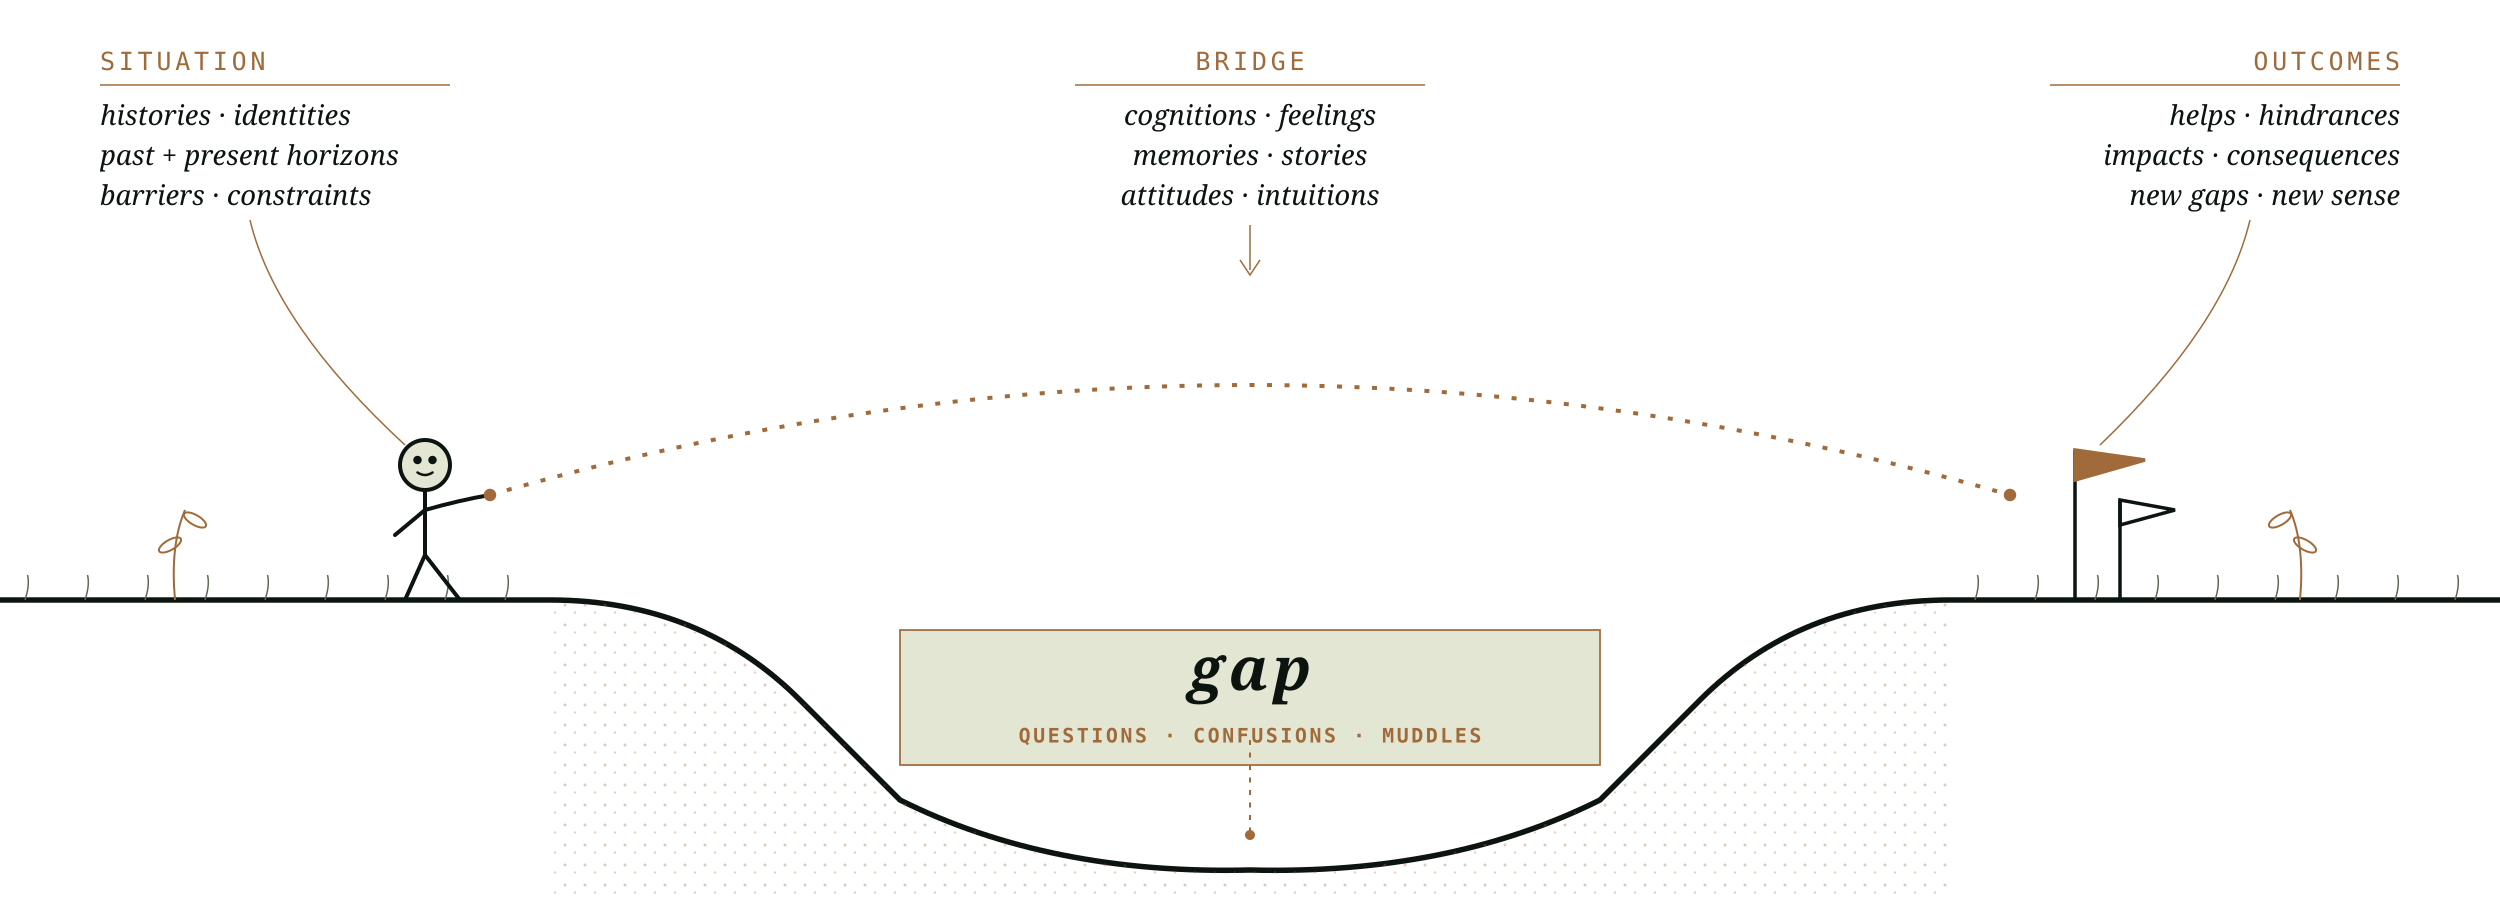
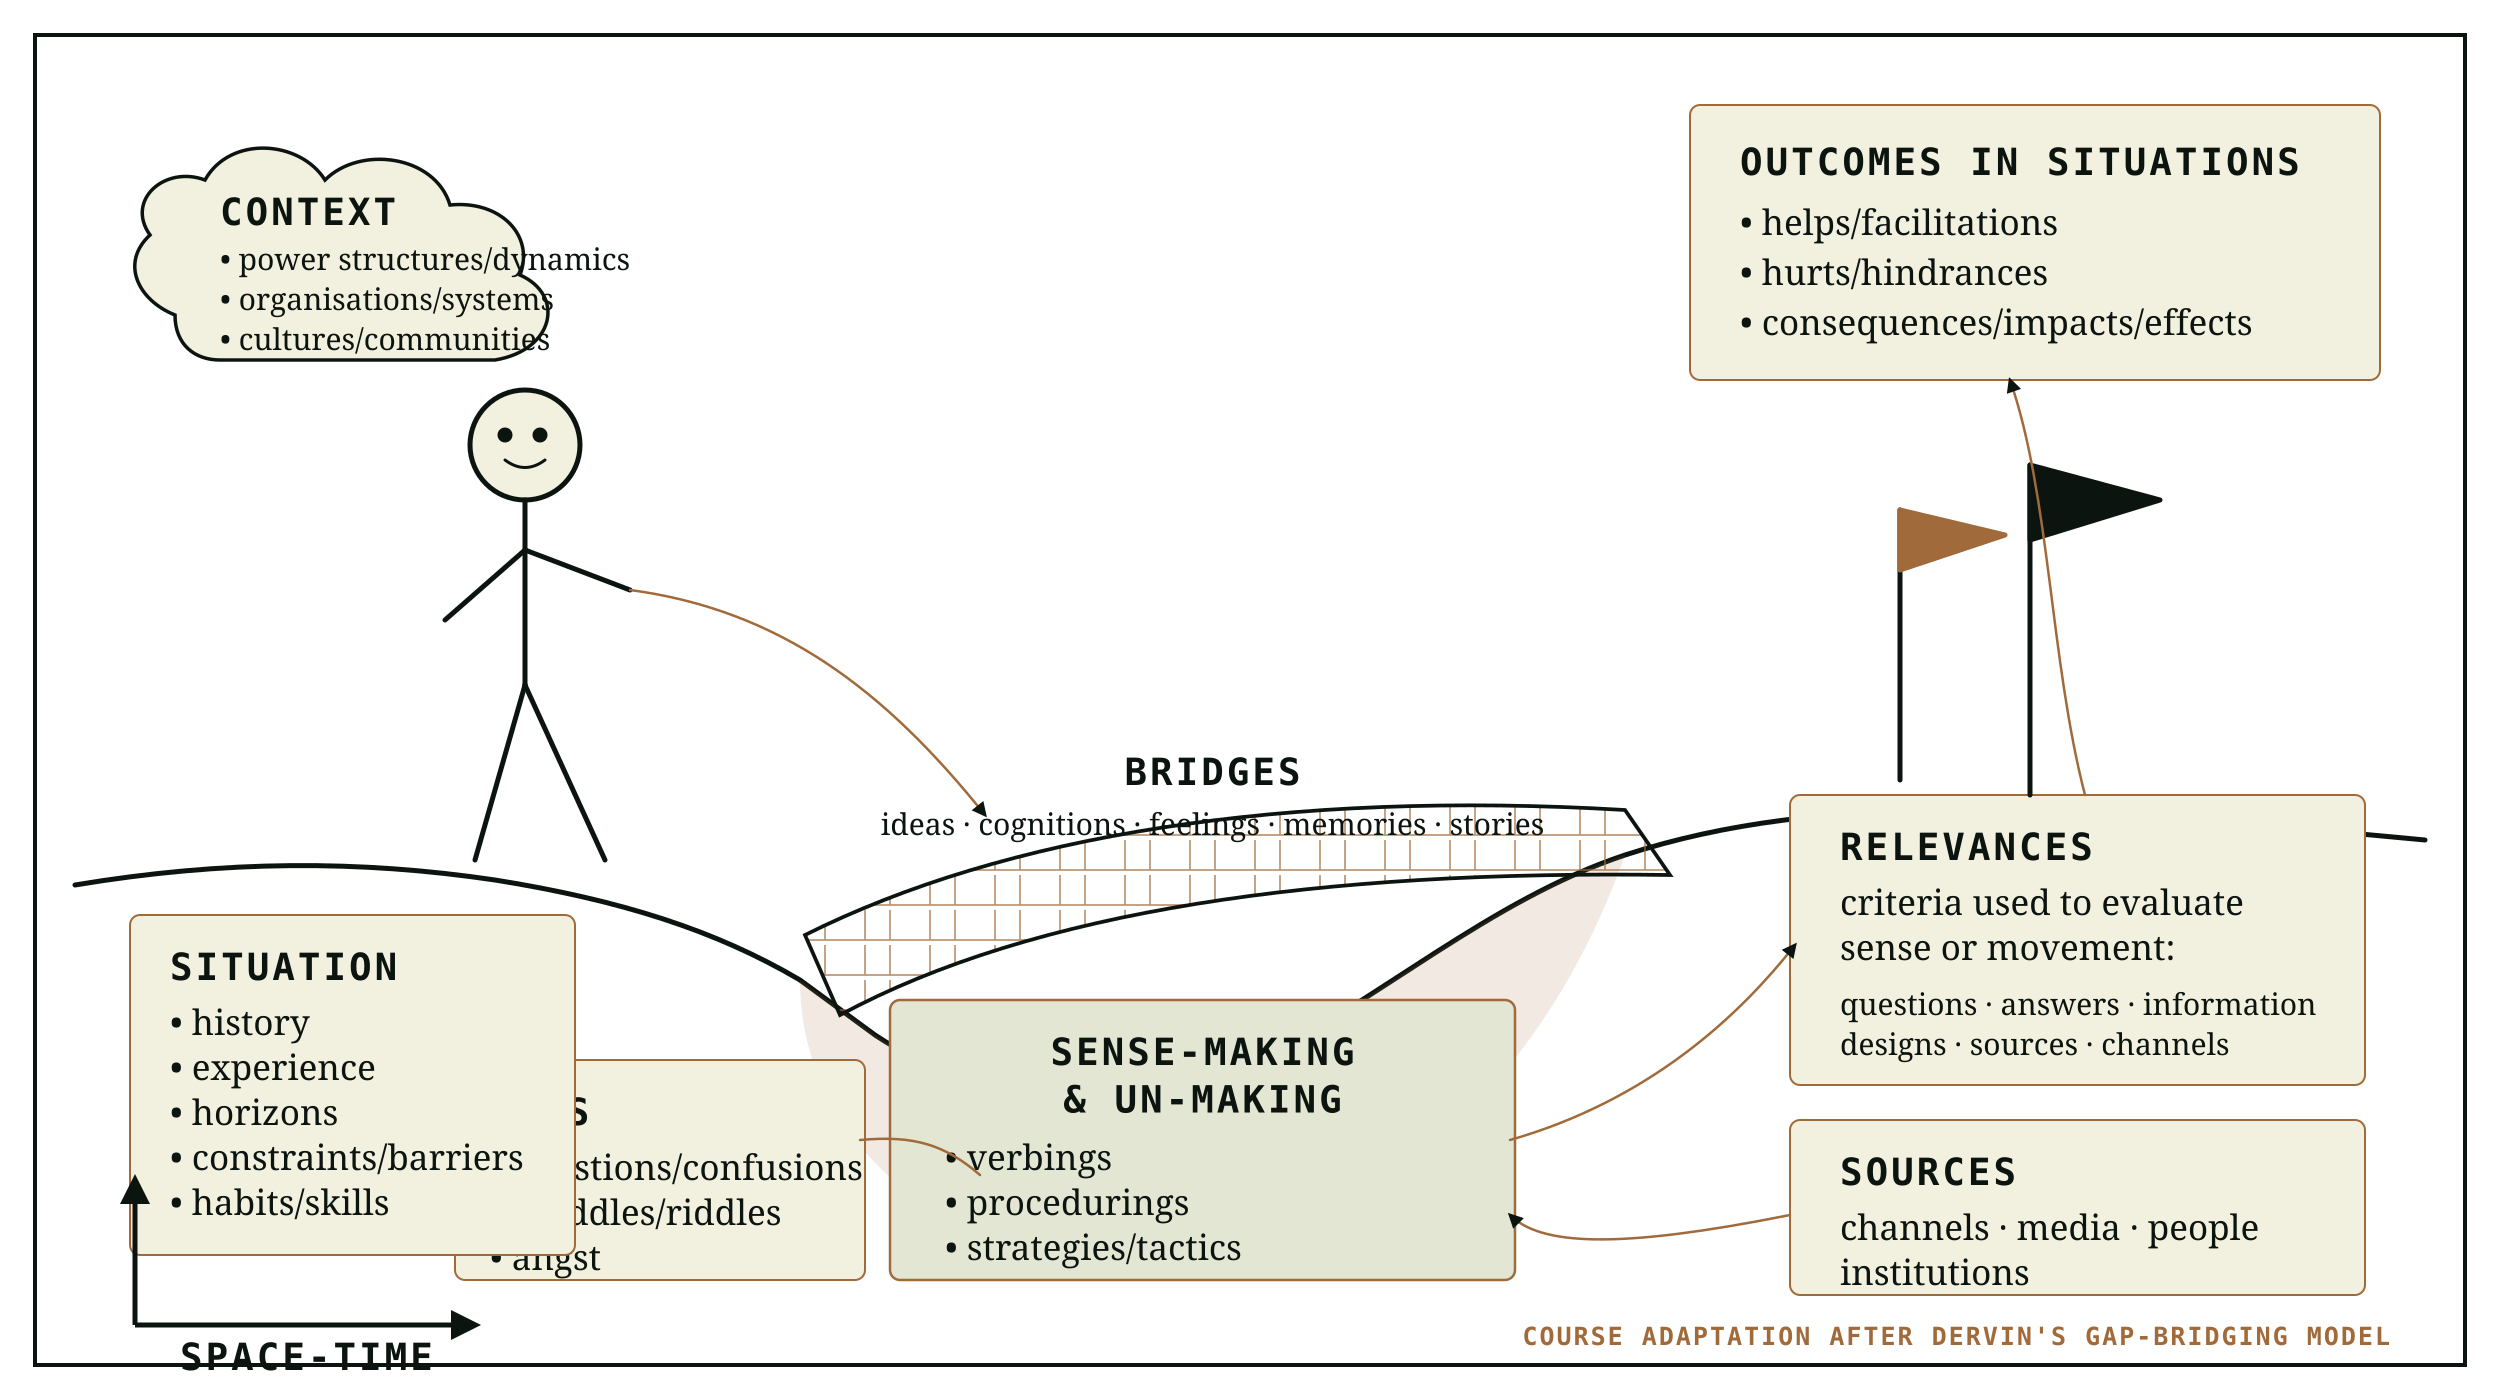
- <svg xmlns="http://www.w3.org/2000/svg" viewBox="0 0 1000 360" role="img" aria-labelledby="central-metaphor-title central-metaphor-desc">
+ <svg xmlns="http://www.w3.org/2000/svg" viewBox="0 0 1000 560" role="img" aria-labelledby="central-metaphor-title central-metaphor-desc">
  <defs>
-     <pattern id="dm-stipple" patternUnits="userSpaceOnUse" width="8" height="8">
-       <circle cx="2" cy="2" r="0.6" fill="#a06a3a" opacity="0.5" />
-       <circle cx="6" cy="5" r="0.5" fill="#a06a3a" opacity="0.4" />
+     <style>
+       .sm-line{stroke:#0c1410;stroke-width:2;fill:none;stroke-linecap:round;stroke-linejoin:round}
+       .sm-thin{stroke:#a06a3a;stroke-width:1;fill:none;stroke-linecap:round;stroke-linejoin:round}
+       .sm-box{fill:#e3e6d3;stroke:#a06a3a;stroke-width:1}
+       .sm-soft{fill:#f2f0df;stroke:#a06a3a;stroke-width:.8}
+       .sm-title{font-family:'IBM Plex Mono',Consolas,monospace;font-size:15px;font-weight:700;letter-spacing:1.2px;fill:#0c1410}
+       .sm-text{font-family:'IBM Plex Serif',Georgia,serif;font-size:14px;fill:#0c1410}
+       .sm-small{font-family:'IBM Plex Serif',Georgia,serif;font-size:12px;fill:#0c1410}
+       .sm-mono{font-family:'IBM Plex Mono',Consolas,monospace;font-size:10px;font-weight:600;letter-spacing:.8px;fill:#a06a3a}
+       .sm-ital{font-family:'Cormorant Garamond',Georgia,serif;font-size:28px;font-style:italic;font-weight:600;fill:#0c1410;letter-spacing:1.5px}
+     </style>
+     <pattern id="bridge-stone" patternUnits="userSpaceOnUse" width="26" height="14">
+       <path d="M0 12 L26 12 M8 0 L8 12 M18 0 L18 12" stroke="#a06a3a" stroke-width=".65" opacity=".75" />
+       <rect x="0" y="0" width="26" height="14" fill="none" />
    </pattern>
+     <marker id="arrow" viewBox="0 0 10 10" refX="8" refY="5" markerWidth="6" markerHeight="6" orient="auto-start-reverse">
+       <path d="M 0 0 L 10 5 L 0 10 z" fill="#0c1410" />
+     </marker>
  </defs>
-   <path d="M 0 240 L 220 240 Q 280 240, 320 280 L 360 320 Q 420 350, 500 348 Q 580 350, 640 320 L 680 280 Q 720 240, 780 240 L 1000 240" stroke="#0c1410" stroke-width="2.2" fill="none" stroke-linejoin="round" stroke-linecap="round" />
-   <path d="M 220 240 Q 280 240, 320 280 L 360 320 Q 420 350, 500 348 Q 580 350, 640 320 L 680 280 Q 720 240, 780 240 L 780 360 L 220 360 Z" fill="url(#dm-stipple)" opacity="0.7" />
-   <g stroke="#5a6a55" stroke-width="0.6" fill="none">
-     <path d="M 10 240 q 2 -6, 1 -10" />
-     <path d="M 34 240 q 2 -6, 1 -10" />
-     <path d="M 58 240 q 2 -6, 1 -10" />
-     <path d="M 82 240 q 2 -6, 1 -10" />
-     <path d="M 106 240 q 2 -6, 1 -10" />
-     <path d="M 130 240 q 2 -6, 1 -10" />
-     <path d="M 154 240 q 2 -6, 1 -10" />
-     <path d="M 178 240 q 2 -6, 1 -10" />
-     <path d="M 202 240 q 2 -6, 1 -10" />
-     <path d="M 790 240 q 2 -6, 1 -10" />
-     <path d="M 814 240 q 2 -6, 1 -10" />
-     <path d="M 838 240 q 2 -6, 1 -10" />
-     <path d="M 862 240 q 2 -6, 1 -10" />
-     <path d="M 886 240 q 2 -6, 1 -10" />
-     <path d="M 910 240 q 2 -6, 1 -10" />
-     <path d="M 934 240 q 2 -6, 1 -10" />
-     <path d="M 958 240 q 2 -6, 1 -10" />
-     <path d="M 982 240 q 2 -6, 1 -10" />
+   <rect x="14" y="14" width="972" height="532" fill="none" stroke="#0c1410" stroke-width="1.6" />
+   <path d="M70 126 C55 120 48 105 60 94 C50 80 66 66 82 72 C92 54 120 56 130 72 C144 58 174 62 180 82 C200 80 214 94 208 110 C226 118 222 140 198 144 L88 144 C78 144 70 138 70 126 Z" fill="#f2f0df" stroke="#0c1410" stroke-width="1.4" />
+   <text x="88" y="90" class="sm-title">CONTEXT</text>
+   <text x="88" y="108" class="sm-small">• power structures/dynamics</text>
+   <text x="88" y="124" class="sm-small">• organisations/systems</text>
+   <text x="88" y="140" class="sm-small">• cultures/communities</text>
+   <g class="sm-line">
+     <circle cx="210" cy="178" r="22" fill="#f2f0df" />
+     <circle cx="202" cy="174" r="2" fill="#0c1410" />
+     <circle cx="216" cy="174" r="2" fill="#0c1410" />
+     <path d="M202 184 Q210 190 218 184" stroke-width="1.2" />
+     <path d="M210 200 L210 274" />
+     <path d="M210 220 L178 248" />
+     <path d="M210 220 L252 236" />
+     <path d="M210 274 L190 344" />
+     <path d="M210 274 L242 344" />
  </g>
-   <g stroke="#a06a3a" stroke-width="0.8" fill="none">
-     <path d="M 70 240 q -2 -22, 4 -36" />
-     <ellipse cx="68" cy="218" rx="5" ry="2" transform="rotate(-30 68 218)" />
-     <ellipse cx="78" cy="208" rx="5" ry="2" transform="rotate(30 78 208)" />
-     <path d="M 920 240 q 2 -22, -4 -36" />
-     <ellipse cx="922" cy="218" rx="5" ry="2" transform="rotate(30 922 218)" />
-     <ellipse cx="912" cy="208" rx="5" ry="2" transform="rotate(-30 912 208)" />
+   <path class="sm-line" d="M30 354 C90 344 144 344 198 352 C248 360 286 372 320 392 L350 414 C392 442 456 448 500 426 C552 400 596 360 650 342 C730 316 822 322 970 336" />
+   <path d="M320 392 L350 414 C392 442 456 448 500 426 C552 400 596 360 650 342 C620 426 558 496 448 510 C370 500 320 452 320 392 Z" fill="#a06a3a" opacity=".15" />
+   <path d="M322 374 C402 334 514 316 650 324 L668 350 C528 348 414 364 336 406 Z" fill="url(#bridge-stone)" stroke="#0c1410" stroke-width="1.5" />
+   <text x="485" y="314" text-anchor="middle" class="sm-title">BRIDGES</text>
+   <text x="485" y="334" text-anchor="middle" class="sm-small">ideas · cognitions · feelings · memories · stories</text>
+   <rect x="356" y="400" width="250" height="112" rx="4" class="sm-box" />
+   <text x="481" y="426" text-anchor="middle" class="sm-title">SENSE-MAKING</text>
+   <text x="481" y="445" text-anchor="middle" class="sm-title">&amp; UN-MAKING</text>
+   <text x="378" y="468" class="sm-text">• verbings</text>
+   <text x="378" y="486" class="sm-text">• procedurings</text>
+   <text x="378" y="504" class="sm-text">• strategies/tactics</text>
+   <rect x="182" y="424" width="164" height="88" rx="4" class="sm-soft" />
+   <text x="196" y="450" class="sm-title">GAPS</text>
+   <text x="196" y="472" class="sm-text">• questions/confusions</text>
+   <text x="196" y="490" class="sm-text">• muddles/riddles</text>
+   <text x="196" y="508" class="sm-text">• angst</text>
+   <path class="sm-thin" d="M344 456 C366 454 378 458 392 470" />
+   <rect x="52" y="366" width="178" height="136" rx="4" class="sm-soft" />
+   <text x="68" y="392" class="sm-title">SITUATION</text>
+   <text x="68" y="414" class="sm-text">• history</text>
+   <text x="68" y="432" class="sm-text">• experience</text>
+   <text x="68" y="450" class="sm-text">• horizons</text>
+   <text x="68" y="468" class="sm-text">• constraints/barriers</text>
+   <text x="68" y="486" class="sm-text">• habits/skills</text>
+   <rect x="716" y="318" width="230" height="116" rx="4" class="sm-soft" />
+   <text x="736" y="344" class="sm-title">RELEVANCES</text>
+   <text x="736" y="366" class="sm-text">criteria used to evaluate</text>
+   <text x="736" y="384" class="sm-text">sense or movement:</text>
+   <text x="736" y="406" class="sm-small">questions · answers · information</text>
+   <text x="736" y="422" class="sm-small">designs · sources · channels</text>
+   <rect x="716" y="448" width="230" height="70" rx="4" class="sm-soft" />
+   <text x="736" y="474" class="sm-title">SOURCES</text>
+   <text x="736" y="496" class="sm-text">channels · media · people</text>
+   <text x="736" y="514" class="sm-text">institutions</text>
+   <rect x="676" y="42" width="276" height="110" rx="4" class="sm-soft" />
+   <text x="696" y="70" class="sm-title">OUTCOMES IN SITUATIONS</text>
+   <text x="696" y="94" class="sm-text">• helps/facilitations</text>
+   <text x="696" y="114" class="sm-text">• hurts/hindrances</text>
+   <text x="696" y="134" class="sm-text">• consequences/impacts/effects</text>
+   <g class="sm-line">
+     <line x1="760" y1="312" x2="760" y2="204" />
+     <path d="M760 204 L802 214 L760 228 Z" fill="#a06a3a" stroke="#a06a3a" />
+     <line x1="812" y1="318" x2="812" y2="186" />
+     <path d="M812 186 L864 200 L812 216 Z" fill="#0c1410" />
  </g>
-   <g stroke="#0c1410" stroke-width="1.6" fill="none" stroke-linecap="round">
-     <circle cx="170" cy="186" r="10" fill="#e3e6d3" />
-     <circle cx="167" cy="184" r="0.9" fill="#0c1410" />
-     <circle cx="173" cy="184" r="0.9" fill="#0c1410" />
-     <path d="M 167 189 q 3 2, 6 0" stroke-width="1" />
-     <path d="M 170 196 L 170 222" />
-     <path d="M 170 204 L 158 214" />
-     <path d="M 170 204 Q 184 200, 196 198" />
-     <path d="M 170 222 L 162 240" />
-     <path d="M 170 222 L 184 240" />
+   <path d="M252 236 C312 244 354 276 394 326" class="sm-thin" marker-end="url(#arrow)" />
+   <path d="M604 456 C660 440 696 406 718 378" class="sm-thin" marker-end="url(#arrow)" />
+   <path d="M834 318 C820 264 820 198 804 152" class="sm-thin" marker-end="url(#arrow)" />
+   <path d="M716 486 C646 500 616 498 604 486" class="sm-thin" marker-end="url(#arrow)" />
+   <g>
+     <line x1="54" y1="530" x2="190" y2="530" stroke="#0c1410" stroke-width="2" marker-end="url(#arrow)" />
+     <line x1="54" y1="530" x2="54" y2="472" stroke="#0c1410" stroke-width="2" marker-end="url(#arrow)" />
+     <text x="72" y="548" class="sm-title">SPACE-TIME</text>
  </g>
-   <path d="M 196 198 Q 500 110, 804 198" stroke="#a06a3a" stroke-width="1.6" fill="none" stroke-dasharray="2 5" />
-   <circle cx="196" cy="198" r="2.5" fill="#a06a3a" />
-   <circle cx="804" cy="198" r="2.5" fill="#a06a3a" />
-   <g stroke="#0c1410" stroke-width="1.4" fill="none">
-     <line x1="830" y1="240" x2="830" y2="180" />
-     <path d="M 830 180 L 858 184 L 830 192 Z" fill="#a06a3a" stroke="#a06a3a" />
-     <line x1="848" y1="240" x2="848" y2="200" />
-     <path d="M 848 200 L 870 204 L 848 210 Z" />
-   </g>
-   <rect x="360" y="252" width="280" height="54" fill="#e3e6d3" stroke="#a06a3a" stroke-width="0.7" />
-   <text x="500" y="276" text-anchor="middle" font-family="'Cormorant Garamond', Georgia, serif" font-style="italic" font-size="24" font-weight="600" fill="#0c1410" letter-spacing="2">gap</text>
-   <text x="500" y="297" text-anchor="middle" font-family="'IBM Plex Mono', Consolas, monospace" font-size="8" font-weight="600" fill="#a06a3a" letter-spacing="1" textLength="236" lengthAdjust="spacingAndGlyphs">QUESTIONS · CONFUSIONS · MUDDLES</text>
-   <line x1="500" y1="296" x2="500" y2="334" stroke="#a06a3a" stroke-width="0.8" stroke-dasharray="2 3" />
-   <circle cx="500" cy="334" r="2" fill="#a06a3a" />
-   <g font-family="'IBM Plex Mono', monospace" font-size="10" letter-spacing="1.5" fill="#a06a3a">
-     <text x="40" y="28">SITUATION</text>
-     <line x1="40" y1="34" x2="180" y2="34" stroke="#a06a3a" stroke-width="0.6" />
-     <text x="40" y="50" font-family="'IBM Plex Serif', serif" font-style="italic" font-size="11" letter-spacing="0" fill="#0c1410">histories · identities</text>
-     <text x="40" y="66" font-family="'IBM Plex Serif', serif" font-style="italic" font-size="11" letter-spacing="0" fill="#0c1410">past + present horizons</text>
-     <text x="40" y="82" font-family="'IBM Plex Serif', serif" font-style="italic" font-size="11" letter-spacing="0" fill="#0c1410">barriers · constraints</text>
-     <path d="M 100 88 Q 110 130, 162 178" stroke="#a06a3a" stroke-width="0.6" fill="none" />
-     <text x="500" y="28" text-anchor="middle">BRIDGE</text>
-     <line x1="430" y1="34" x2="570" y2="34" stroke="#a06a3a" stroke-width="0.6" />
-     <text x="500" y="50" text-anchor="middle" font-family="'IBM Plex Serif', serif" font-style="italic" font-size="11" letter-spacing="0" fill="#0c1410">cognitions · feelings</text>
-     <text x="500" y="66" text-anchor="middle" font-family="'IBM Plex Serif', serif" font-style="italic" font-size="11" letter-spacing="0" fill="#0c1410">memories · stories</text>
-     <text x="500" y="82" text-anchor="middle" font-family="'IBM Plex Serif', serif" font-style="italic" font-size="11" letter-spacing="0" fill="#0c1410">attitudes · intuitions</text>
-     <path d="M 500 90 L 500 108" stroke="#a06a3a" stroke-width="0.6" fill="none" />
-     <path d="M 496 104 L 500 110 L 504 104" stroke="#a06a3a" stroke-width="0.6" fill="none" />
-     <text x="960" y="28" text-anchor="end">OUTCOMES</text>
-     <line x1="820" y1="34" x2="960" y2="34" stroke="#a06a3a" stroke-width="0.6" />
-     <text x="960" y="50" text-anchor="end" font-family="'IBM Plex Serif', serif" font-style="italic" font-size="11" letter-spacing="0" fill="#0c1410">helps · hindrances</text>
-     <text x="960" y="66" text-anchor="end" font-family="'IBM Plex Serif', serif" font-style="italic" font-size="11" letter-spacing="0" fill="#0c1410">impacts · consequences</text>
-     <text x="960" y="82" text-anchor="end" font-family="'IBM Plex Serif', serif" font-style="italic" font-size="11" letter-spacing="0" fill="#0c1410">new gaps · new sense</text>
-     <path d="M 900 88 Q 890 130, 840 178" stroke="#a06a3a" stroke-width="0.6" fill="none" />
-   </g>
+   <text x="956" y="538" text-anchor="end" class="sm-mono">COURSE ADAPTATION AFTER DERVIN'S GAP-BRIDGING MODEL</text>
</svg>
